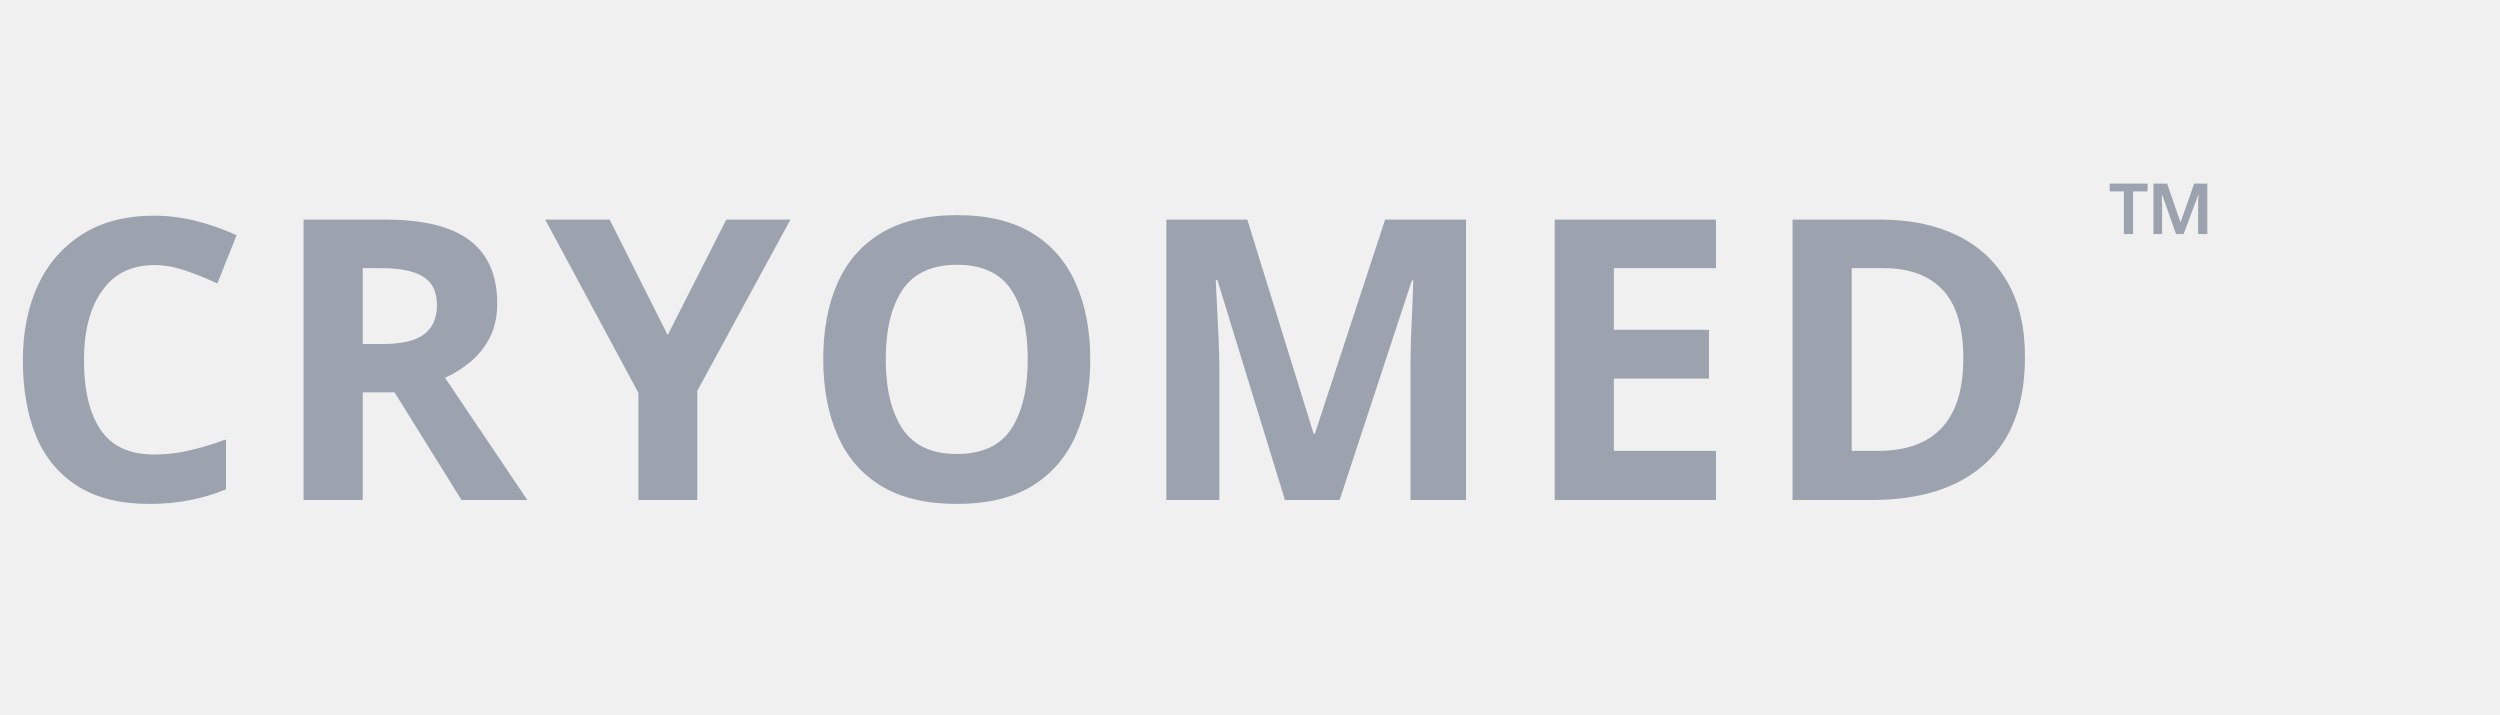
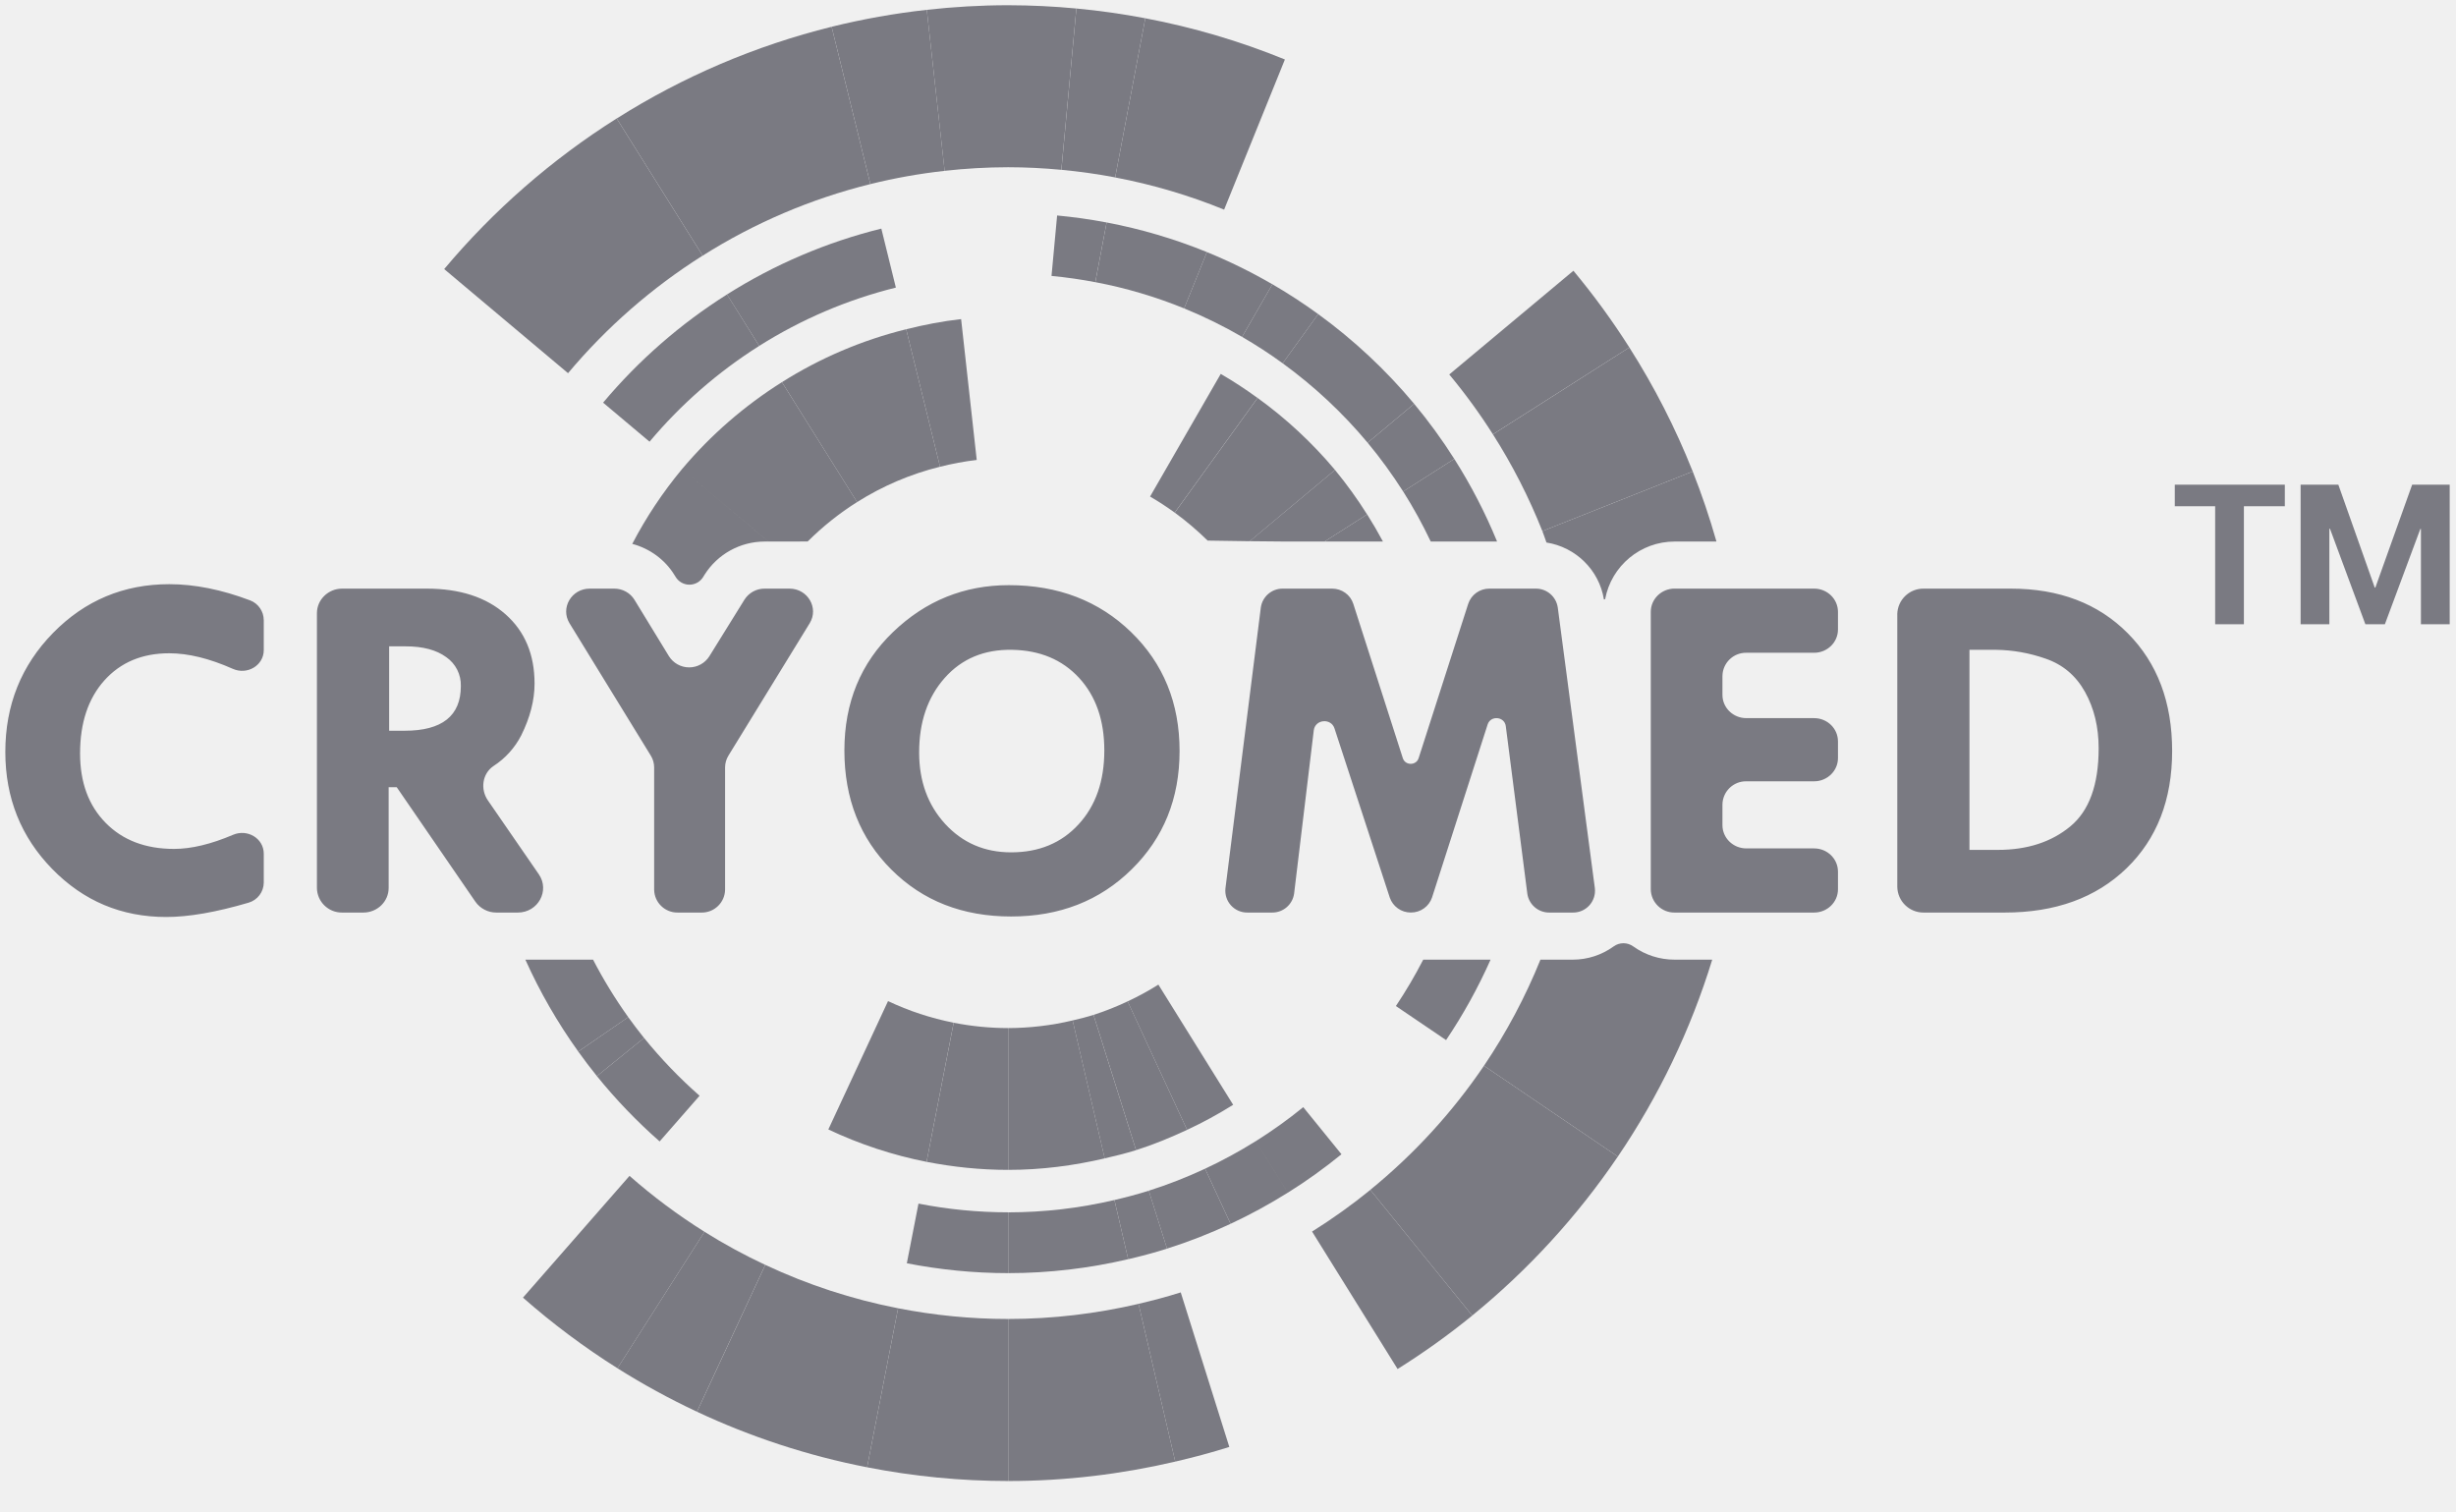
- <svg xmlns="http://www.w3.org/2000/svg" viewBox="0 0 140 40" fill="#9ca3af">
-   <text x="0" y="28" font-family="system-ui, sans-serif" font-size="22" font-weight="600" letter-spacing="1">CRYOMED</text>
-   <text x="118" y="16" font-family="system-ui, sans-serif" font-size="8" font-weight="400">™</text>
+ <svg xmlns="http://www.w3.org/2000/svg" width="78" height="48" fill="none">
+   <g clip-path="url(#clip0_11489_64372)" fill-rule="evenodd" clip-rule="evenodd" fill="#7A7A82">
+     <path d="M75.42 18.659h.019l1.169-3.268H77.8v4.434h-.914v-3.027l-.018-.003-1.127 3.03h-.619l-1.125-3.036-.019.003v3.032h-.913v-4.433h1.198l1.156 3.268zm-2.856-2.583h-1.3v3.748h-.913v-3.748h-1.282v-.685h3.495v.685zm-10.016 4.56v6.354h.902c.933 0 1.7-.249 2.3-.745.601-.496.901-1.323.901-2.483 0-.674-.144-1.27-.434-1.79-.29-.52-.71-.872-1.259-1.058a4.937 4.937 0 00-1.573-.278h-.837zm-2.293-1.125a.83.83 0 01.84-.818h2.765c1.539 0 2.779.473 3.716 1.418.94.946 1.409 2.19 1.409 3.737 0 1.551-.484 2.794-1.452 3.73-.969.934-2.257 1.402-3.866 1.402h-2.571a.83.83 0 01-.84-.818v-8.65zm-7.07-.818h4.43c.418 0 .757.33.757.738v.561c0 .407-.34.738-.758.738h-2.153a.748.748 0 00-.758.738v.6c0 .408.34.738.758.738h2.153c.419 0 .758.33.758.738v.53c0 .407-.34.738-.758.738h-2.153a.748.748 0 00-.758.738v.655c0 .407.34.738.758.738h2.153c.419 0 .758.33.758.738v.56c0 .409-.34.739-.758.739h-4.43a.748.748 0 01-.757-.738V19.43c0-.408.34-.738.758-.738zm-12.443 0h1.565c.308 0 .58.195.672.482l1.573 4.902c.077.24.425.24.502 0l1.575-4.902a.703.703 0 01.673-.482h1.471a.7.7 0 01.7.599l1.178 8.914a.693.693 0 01-.7.774h-.745a.699.699 0 01-.7-.601l-.684-5.32c-.04-.308-.482-.347-.577-.05l-1.764 5.49a.703.703 0 01-.673.48.703.703 0 01-.671-.477l-1.755-5.37c-.11-.337-.616-.29-.658.062l-.624 5.18a.698.698 0 01-.7.606h-.781a.693.693 0 01-.7-.77l1.123-8.914a.698.698 0 01.7-.603zm-8.599 1.943c-.884-.016-1.598.282-2.14.893s-.812 1.4-.812 2.366c0 .914.276 1.671.828 2.272.553.6 1.25.901 2.092.901.886 0 1.6-.296 2.144-.89.545-.592.817-1.374.817-2.346 0-.956-.267-1.723-.8-2.303-.535-.58-1.243-.877-2.129-.893zm-5.326 3.196c0-1.52.516-2.774 1.549-3.764 1.032-.99 2.257-1.485 3.673-1.485 1.566 0 2.861.498 3.886 1.493 1.024.995 1.537 2.252 1.537 3.772 0 1.51-.507 2.763-1.521 3.76-1.013.998-2.29 1.497-3.83 1.497-1.539 0-2.806-.496-3.8-1.488-.997-.992-1.494-2.254-1.494-3.785zm-8.088-5.139h.78c.263 0 .507.135.642.356l1.094 1.79a.758.758 0 001.282.004l1.115-1.798a.753.753 0 01.64-.352h.791c.58 0 .94.616.641 1.101l-2.58 4.203a.713.713 0 00-.106.374v3.881a.738.738 0 01-.748.728h-.758a.738.738 0 01-.747-.728v-3.881a.712.712 0 00-.106-.374l-2.581-4.203c-.298-.485.061-1.101.641-1.101zm-6.37 1.833v2.68h.493c1.189 0 1.784-.473 1.784-1.418a1.08 1.08 0 00-.465-.92c-.31-.227-.739-.342-1.287-.342h-.525zm-2.294-1.052c0-.431.36-.781.802-.781h2.679c1.057 0 1.894.271 2.509.815.614.542.922 1.276.922 2.2 0 .527-.14 1.075-.423 1.645a2.541 2.541 0 01-.881.974c-.358.242-.422.737-.179 1.09l1.618 2.347c.358.519-.024 1.216-.666 1.216h-.683a.809.809 0 01-.667-.347L12.6 25h-.257v3.2c0 .43-.36.78-.802.78h-.674a.791.791 0 01-.802-.78v-8.726zm-1.688.217v.953c0 .49-.525.8-.984.596-.743-.33-1.415-.494-2.018-.494-.858 0-1.544.287-2.06.862-.514.574-.772 1.347-.772 2.318 0 .92.27 1.655.813 2.206.541.551 1.266.827 2.172.827.55 0 1.174-.15 1.873-.448.459-.195.976.114.976.601v.916a.67.67 0 01-.483.639c-1.027.302-1.899.454-2.615.454-1.422 0-2.629-.508-3.62-1.524-.993-1.016-1.49-2.255-1.49-3.718 0-1.488.506-2.748 1.517-3.78 1.011-1.03 2.241-1.547 3.69-1.547.806 0 1.663.172 2.57.515.26.099.43.353.43.624zm11.616 17.651l-3.384 3.867a23.49 23.49 0 003.001 2.243l2.765-4.334a18.353 18.353 0 01-2.382-1.776zm19.948-24.704l-2.632 3.642c.37.27.718.568 1.045.888l1.337.02 2.708-2.264a13.64 13.64 0 00-2.458-2.286zm1.924-2.663l-1.129 1.562c1 .727 1.907 1.574 2.698 2.522l1.478-1.235a16.936 16.936 0 00-3.047-2.849zm-.195 29.136l2.716 4.365a23.548 23.548 0 002.371-1.697l-3.236-3.992c-.588.479-1.207.92-1.851 1.324z" />
+     <path d="M43.52 37.786l3.236 3.992a23.607 23.607 0 004.625-5.049l-4.252-2.883a18.42 18.42 0 01-3.61 3.94zM38.877 6.657l1.93-4.768A23.154 23.154 0 0036.374.58l-.957 5.055c1.199.228 2.357.572 3.461 1.023zm.287 28.428l-2.375-3.816a8.94 8.94 0 01-.977.532l1.889 4.08a13.44 13.44 0 001.463-.796zM20.95 36.248l1.268-1.45a15.023 15.023 0 01-1.764-1.837l-1.497 1.213c.604.747 1.271 1.44 1.992 2.074zm17.322.867l.81 1.75a16.763 16.763 0 001.818-.99l-1.018-1.636a14.8 14.8 0 01-1.61.876zm3.118-1.955c-.478.39-.982.75-1.507 1.08l1.018 1.636a16.795 16.795 0 001.703-1.22L41.39 35.16zM35.146 7.065l-.359 1.896c.977.185 1.92.466 2.82.833l.724-1.788a16.639 16.639 0 00-3.185-.941zm15.793 11.973l.038-.009a2.245 2.245 0 012.207-1.831h1.329a23.67 23.67 0 00-.754-2.226l-4.775 1.895c.048.118.085.242.13.362.926.145 1.674.87 1.825 1.809zM30.001 5.425L29.434.312a23.206 23.206 0 00-3.022.538l1.231 4.996c.768-.19 1.555-.332 2.358-.42zm1.019 9.182l-.496-4.473c-.595.066-1.175.18-1.745.322l1.076 4.366c.38-.094.768-.17 1.165-.215zM24.305 40.17l-2.17 4.663c1.7.797 3.511 1.395 5.403 1.764l.984-5.05a18.072 18.072 0 01-4.217-1.378zm7.713 1.717v5.146c1.825 0 3.6-.218 5.307-.616l-1.166-5.01c-1.331.31-2.717.48-4.141.48zM22.315 8.118l-2.73-4.356a23.583 23.583 0 00-5.478 4.783l3.933 3.306a18.393 18.393 0 014.275-3.733zm7.972 24.36a8.92 8.92 0 01-2.084-.686l-1.896 4.076a13.36 13.36 0 003.12 1.029l.86-4.419zm4.798 4.309l-1.019-4.381a8.988 8.988 0 01-2.048.243v4.503c1.056 0 2.08-.134 3.067-.365z" />
+     <path d="M37.701 35.88l-1.888-4.08a8.98 8.98 0 01-1.083.43l1.35 4.295c.56-.177 1.096-.4 1.621-.644zM21.424 18.268l.034.054a.512.512 0 00.873.003l.043-.07a2.259 2.259 0 011.908-1.057h.12l-2.74-2.303a13.416 13.416 0 00-1.582 2.377c.553.146 1.042.5 1.344.996zm3.649-1.071c.148.002.346 0 .578-.001.475-.472 1-.893 1.57-1.252l-2.387-3.808a13.624 13.624 0 00-3.172 2.759l2.74 2.302h.67zm11.411 20.616l.579 1.84a16.433 16.433 0 002.019-.788l-.81-1.75c-.578.269-1.173.504-1.788.698zm-17.33-25.026l1.475 1.24a14.998 14.998 0 013.483-3.042L23.09 9.35a16.936 16.936 0 00-3.935 3.436zm12.864 25.714v1.93c1.311 0 2.586-.156 3.812-.443l-.437-1.879a14.815 14.815 0 01-3.375.392zm-3.496 3.046l-.983 5.05a23.35 23.35 0 004.478.436v-5.146c-1.195 0-2.363-.119-3.495-.34zM26.412.85a23.23 23.23 0 00-6.826 2.913l2.73 4.356a18.133 18.133 0 015.326-2.273L26.412.851zM38.77 11.873l-2.245 3.896c.27.157.53.327.782.51l2.632-3.641c-.376-.274-.766-.53-1.17-.764zm-8.482 20.605l-.86 4.419c.839.163 1.703.255 2.589.255v-4.503a8.998 8.998 0 01-1.729-.17z" />
+     <path d="M28.779 10.456c-1.416.35-2.743.921-3.945 1.68l2.386 3.809a8.965 8.965 0 012.635-1.123l-1.076-4.366zM27.99 7.26a16.668 16.668 0 00-4.902 2.091l1.024 1.634a14.785 14.785 0 014.34-1.852l-.462-1.874zm1.18 30.964l-.37 1.894c1.042.203 2.117.313 3.217.313V38.5a14.84 14.84 0 01-2.847-.277zm-9.218-5.922l-1.587 1.092a17 17 0 00.592.78l1.497-1.212c-.173-.216-.34-.436-.502-.66zM40.41 9.027l-.963 1.671c.445.258.875.538 1.29.839l1.128-1.562a16.87 16.87 0 00-1.455-.948zM22.374 39.118l-2.765 4.334c.81.51 1.653.971 2.525 1.38l2.17-4.663a18.153 18.153 0 01-1.93-1.051zm15.125 1.925c-.44.139-.888.258-1.34.363l1.165 5.011c.58-.135 1.154-.288 1.718-.466l-1.543-4.908zm14.247-30.009l-4.332 2.76a18.266 18.266 0 011.57 3.073l4.775-1.895a23.39 23.39 0 00-2.013-3.938zM32.016.166c-.873 0-1.734.052-2.582.146L30 5.425a18.315 18.315 0 012.015-.114c.57 0 1.135.03 1.692.082L34.184.27a23.483 23.483 0 00-2.168-.104zm2.713 32.065a8.95 8.95 0 01-.664.175l1.019 4.381c.335-.078.67-.159.995-.261l-1.35-4.295zm1.756 5.582c-.358.114-.723.21-1.092.296l.437 1.88c.417-.098.83-.207 1.234-.335l-.579-1.84zm9.702-23.239l-1.624 1.034c.324.51.614 1.041.876 1.59h2.107a16.808 16.808 0 00-1.359-2.624zm-2.767 1.762l-1.352.861h1.853a13.64 13.64 0 00-.501-.86zm3.92 14.14H45.2a14.931 14.931 0 01-.868 1.473l1.594 1.081a16.808 16.808 0 001.413-2.554zm4.22-.522a.532.532 0 00-.315.103 2.21 2.21 0 01-1.294.419h-1.028a18.244 18.244 0 01-1.794 3.37l4.252 2.884a23.361 23.361 0 002.997-6.252l-.008-.002h-1.186a2.25 2.25 0 01-1.313-.42.535.535 0 00-.312-.102z" />
+     <path d="M18.835 30.476h-2.15a16.888 16.888 0 001.68 2.918l1.588-1.092a15.027 15.027 0 01-1.118-1.826zm19.496-22.47l-.724 1.788c.637.26 1.251.562 1.84.904l.963-1.67a16.722 16.722 0 00-2.079-1.022zm11.639.592l-3.943 3.294a18.36 18.36 0 011.386 1.901l4.333-2.76a23.515 23.515 0 00-1.776-2.435zM35.417 5.634L36.373.58a23.208 23.208 0 00-2.188-.31l-.476 5.123a18.09 18.09 0 011.708.241zm5.323 11.564h1.327l1.351-.861a13.703 13.703 0 00-1.02-1.413l-2.709 2.263c.475.006.843.01 1.051.01zm4.172-4.374l-1.478 1.235c.408.49.784 1.01 1.129 1.55l1.624-1.035a16.87 16.87 0 00-1.275-1.75zM33.573 6.843l-.178 1.92c.47.044.934.111 1.39.198l.36-1.896a16.751 16.751 0 00-1.572-.222z" />
+   </g>
+   <defs>
+     <clipPath id="clip0_11489_64372">
+       <path fill="#fff" d="M0 0h78v48H0z" />
+     </clipPath>
+   </defs>
</svg>
